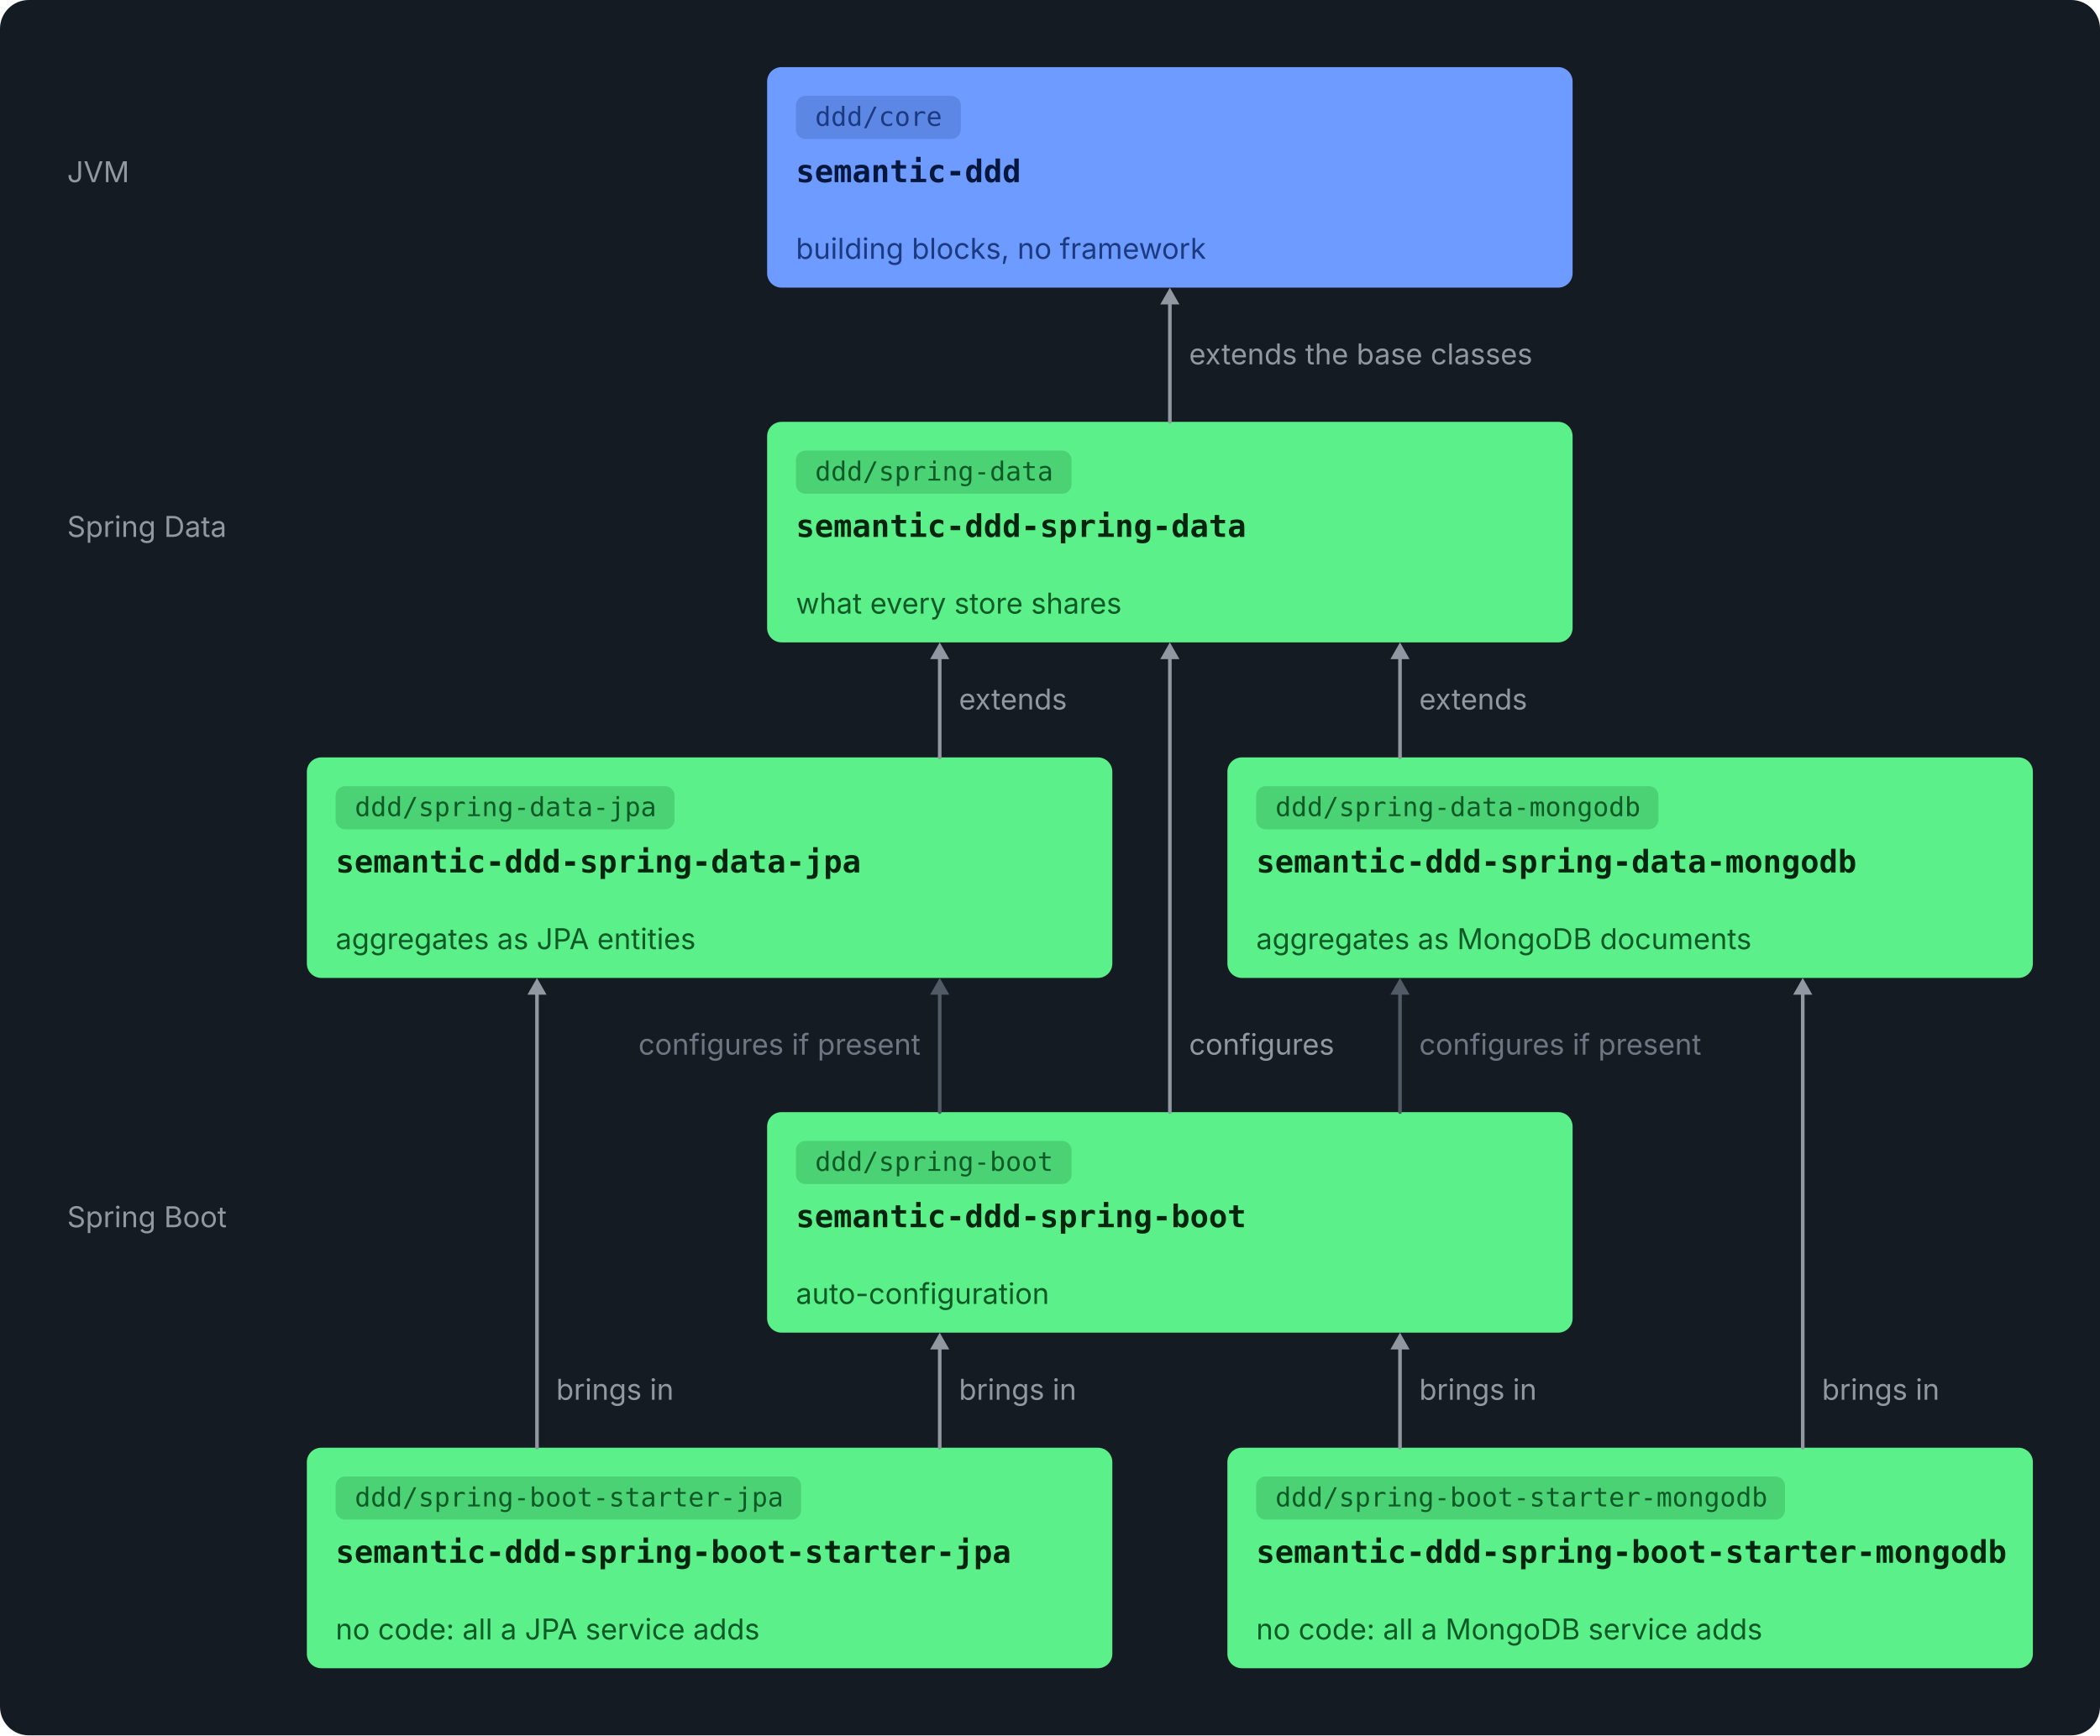
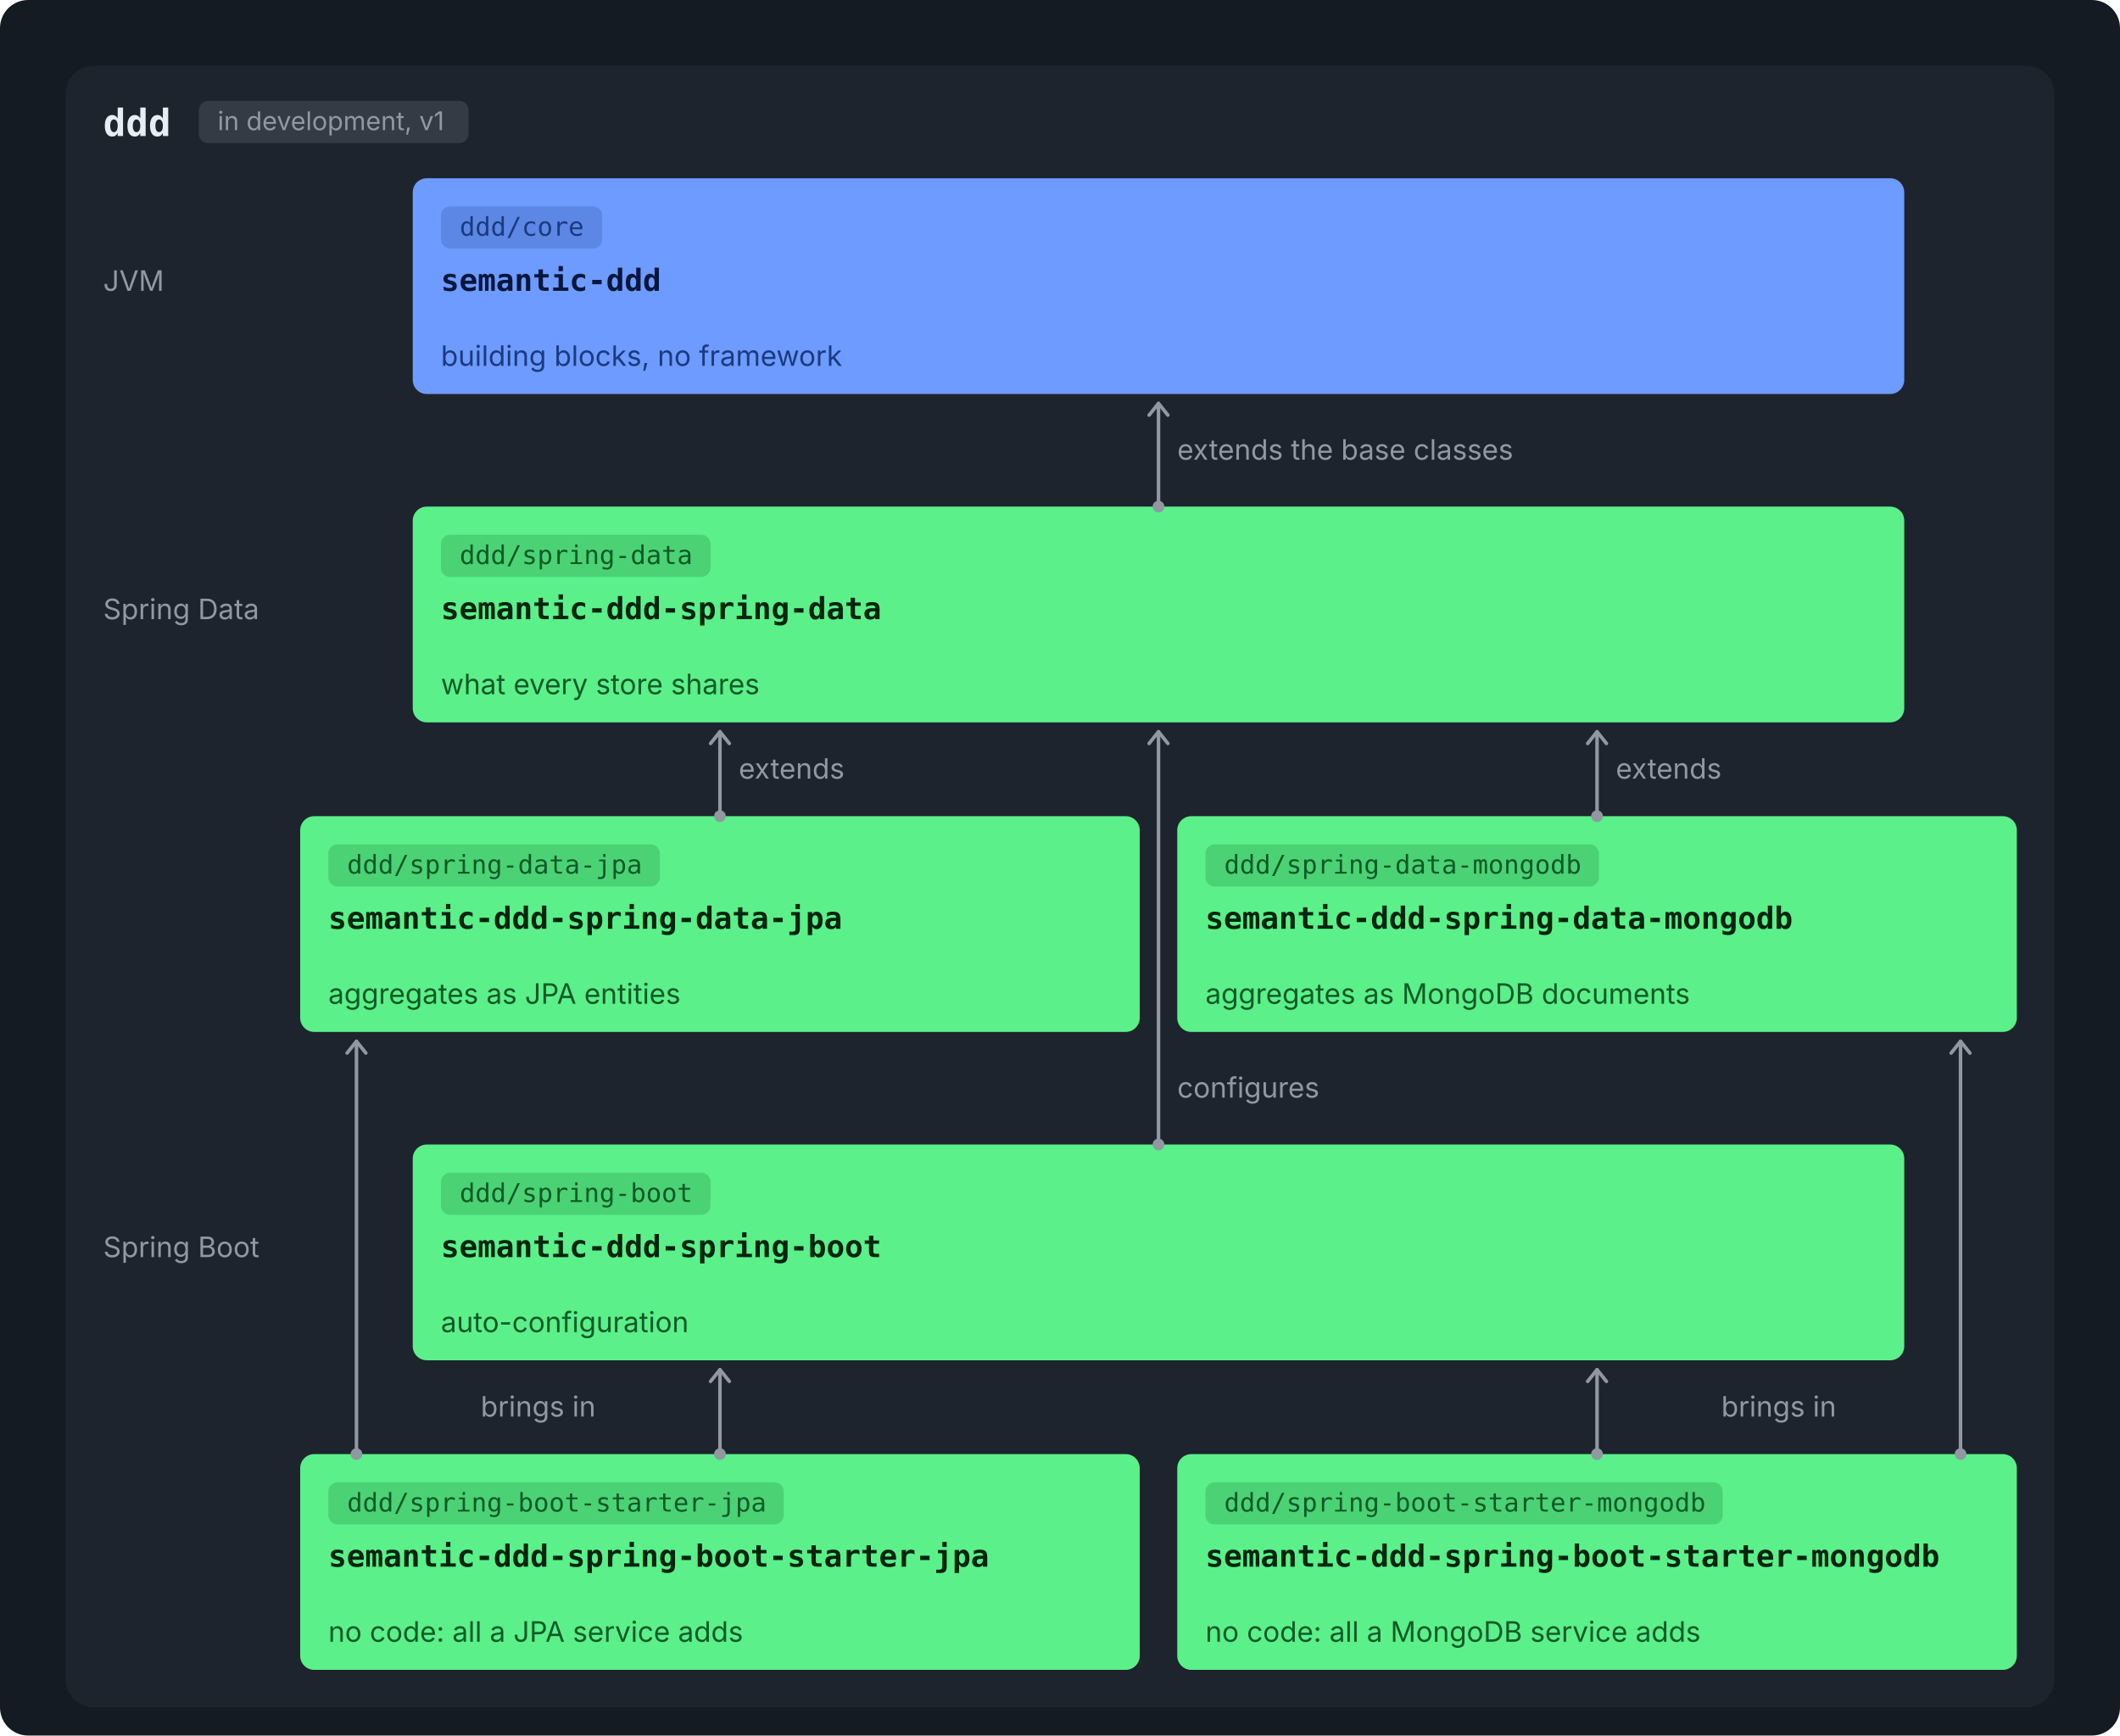
- <svg xmlns="http://www.w3.org/2000/svg" viewBox="0 0 876 724" width="876" height="724" role="img">
-   <rect width="876" height="724" rx="12" fill="#151B23" />
+ <svg xmlns="http://www.w3.org/2000/svg" viewBox="0 0 904 740" width="904" height="740" role="img">
+   <rect width="904" height="740" rx="12" fill="#151B23" />
  <g transform="translate(12,12)">
-     <text x="16.0" y="64.0" font-family="-apple-system, BlinkMacSystemFont, 'Segoe UI', Inter, Helvetica, Arial, sans-serif" font-size="12" font-weight="400" fill="#9198A1" text-anchor="start">JVM</text>
-     <text x="16.0" y="212.0" font-family="-apple-system, BlinkMacSystemFont, 'Segoe UI', Inter, Helvetica, Arial, sans-serif" font-size="12" font-weight="400" fill="#9198A1" text-anchor="start">Spring Data</text>
-     <text x="16.0" y="500.0" font-family="-apple-system, BlinkMacSystemFont, 'Segoe UI', Inter, Helvetica, Arial, sans-serif" font-size="12" font-weight="400" fill="#9198A1" text-anchor="start">Spring Boot</text>
-     <rect x="308.0" y="16.0" width="336.0" height="92.0" rx="6" fill="#6E9BFF" />
-     <rect x="320.0" y="28.0" width="68.8" height="18" rx="4" fill="#1B3A80" fill-opacity="0.2" />
-     <text x="328.0" y="40.5" font-family="ui-monospace, SFMono-Regular, 'SF Mono', Menlo, Consolas, monospace" font-size="11" font-weight="400" fill="#1B3A80" text-anchor="start">ddd/core</text>
-     <text x="320.0" y="64.0" font-family="ui-monospace, SFMono-Regular, 'SF Mono', Menlo, Consolas, monospace" font-size="13" font-weight="600" fill="#06173D" text-anchor="start">semantic-ddd</text>
-     <text x="320.0" y="96.0" font-family="-apple-system, BlinkMacSystemFont, 'Segoe UI', Inter, Helvetica, Arial, sans-serif" font-size="12" font-weight="400" fill="#1B3A80" text-anchor="start">building blocks, no framework</text>
-     <rect x="308.0" y="164.0" width="336.0" height="92.0" rx="6" fill="#5BF08A" />
-     <rect x="320.0" y="176.0" width="115.0" height="18" rx="4" fill="#0D5A26" fill-opacity="0.2" />
-     <text x="328.0" y="188.5" font-family="ui-monospace, SFMono-Regular, 'SF Mono', Menlo, Consolas, monospace" font-size="11" font-weight="400" fill="#0D5A26" text-anchor="start">ddd/spring-data</text>
-     <text x="320.0" y="212.0" font-family="ui-monospace, SFMono-Regular, 'SF Mono', Menlo, Consolas, monospace" font-size="13" font-weight="600" fill="#03240E" text-anchor="start">semantic-ddd-spring-data</text>
-     <text x="320.0" y="244.0" font-family="-apple-system, BlinkMacSystemFont, 'Segoe UI', Inter, Helvetica, Arial, sans-serif" font-size="12" font-weight="400" fill="#0D5A26" text-anchor="start">what every store shares</text>
-     <rect x="116.0" y="304.0" width="336.0" height="92.0" rx="6" fill="#5BF08A" />
-     <rect x="128.0" y="316.0" width="141.4" height="18" rx="4" fill="#0D5A26" fill-opacity="0.2" />
-     <text x="136.0" y="328.5" font-family="ui-monospace, SFMono-Regular, 'SF Mono', Menlo, Consolas, monospace" font-size="11" font-weight="400" fill="#0D5A26" text-anchor="start">ddd/spring-data-jpa</text>
-     <text x="128.0" y="352.0" font-family="ui-monospace, SFMono-Regular, 'SF Mono', Menlo, Consolas, monospace" font-size="13" font-weight="600" fill="#03240E" text-anchor="start">semantic-ddd-spring-data-jpa</text>
-     <text x="128.0" y="384.0" font-family="-apple-system, BlinkMacSystemFont, 'Segoe UI', Inter, Helvetica, Arial, sans-serif" font-size="12" font-weight="400" fill="#0D5A26" text-anchor="start">aggregates as JPA entities</text>
-     <rect x="500.0" y="304.0" width="336.0" height="92.0" rx="6" fill="#5BF08A" />
-     <rect x="512.0" y="316.0" width="167.8" height="18" rx="4" fill="#0D5A26" fill-opacity="0.2" />
-     <text x="520.0" y="328.5" font-family="ui-monospace, SFMono-Regular, 'SF Mono', Menlo, Consolas, monospace" font-size="11" font-weight="400" fill="#0D5A26" text-anchor="start">ddd/spring-data-mongodb</text>
-     <text x="512.0" y="352.0" font-family="ui-monospace, SFMono-Regular, 'SF Mono', Menlo, Consolas, monospace" font-size="13" font-weight="600" fill="#03240E" text-anchor="start">semantic-ddd-spring-data-mongodb</text>
-     <text x="512.0" y="384.0" font-family="-apple-system, BlinkMacSystemFont, 'Segoe UI', Inter, Helvetica, Arial, sans-serif" font-size="12" font-weight="400" fill="#0D5A26" text-anchor="start">aggregates as MongoDB documents</text>
-     <rect x="308.0" y="452.0" width="336.0" height="92.0" rx="6" fill="#5BF08A" />
-     <rect x="320.0" y="464.0" width="115.0" height="18" rx="4" fill="#0D5A26" fill-opacity="0.2" />
-     <text x="328.0" y="476.5" font-family="ui-monospace, SFMono-Regular, 'SF Mono', Menlo, Consolas, monospace" font-size="11" font-weight="400" fill="#0D5A26" text-anchor="start">ddd/spring-boot</text>
-     <text x="320.0" y="500.0" font-family="ui-monospace, SFMono-Regular, 'SF Mono', Menlo, Consolas, monospace" font-size="13" font-weight="600" fill="#03240E" text-anchor="start">semantic-ddd-spring-boot</text>
-     <text x="320.0" y="532.0" font-family="-apple-system, BlinkMacSystemFont, 'Segoe UI', Inter, Helvetica, Arial, sans-serif" font-size="12" font-weight="400" fill="#0D5A26" text-anchor="start">auto-configuration</text>
-     <rect x="116.0" y="592.0" width="336.0" height="92.0" rx="6" fill="#5BF08A" />
-     <rect x="128.0" y="604.0" width="194.2" height="18" rx="4" fill="#0D5A26" fill-opacity="0.2" />
-     <text x="136.0" y="616.5" font-family="ui-monospace, SFMono-Regular, 'SF Mono', Menlo, Consolas, monospace" font-size="11" font-weight="400" fill="#0D5A26" text-anchor="start">ddd/spring-boot-starter-jpa</text>
-     <text x="128.0" y="640.0" font-family="ui-monospace, SFMono-Regular, 'SF Mono', Menlo, Consolas, monospace" font-size="13" font-weight="600" fill="#03240E" text-anchor="start">semantic-ddd-spring-boot-starter-jpa</text>
-     <text x="128.0" y="672.0" font-family="-apple-system, BlinkMacSystemFont, 'Segoe UI', Inter, Helvetica, Arial, sans-serif" font-size="12" font-weight="400" fill="#0D5A26" text-anchor="start">no code: all a JPA service adds</text>
-     <rect x="500.0" y="592.0" width="336.0" height="92.0" rx="6" fill="#5BF08A" />
-     <rect x="512.0" y="604.0" width="220.6" height="18" rx="4" fill="#0D5A26" fill-opacity="0.2" />
-     <text x="520.0" y="616.5" font-family="ui-monospace, SFMono-Regular, 'SF Mono', Menlo, Consolas, monospace" font-size="11" font-weight="400" fill="#0D5A26" text-anchor="start">ddd/spring-boot-starter-mongodb</text>
-     <text x="512.0" y="640.0" font-family="ui-monospace, SFMono-Regular, 'SF Mono', Menlo, Consolas, monospace" font-size="13" font-weight="600" fill="#03240E" text-anchor="start">semantic-ddd-spring-boot-starter-mongodb</text>
-     <text x="512.0" y="672.0" font-family="-apple-system, BlinkMacSystemFont, 'Segoe UI', Inter, Helvetica, Arial, sans-serif" font-size="12" font-weight="400" fill="#0D5A26" text-anchor="start">no code: all a MongoDB service adds</text>
-     <path d="M476.0,164 L476.0,114" stroke="#9198A1" stroke-width="1.5" fill="none" stroke-linecap="round" stroke-linejoin="round" />
-     <path d="M472.0,115 L476.0,108 L480.0,115 Z" fill="#9198A1" />
-     <path d="M380.0,304 L380.0,262" stroke="#9198A1" stroke-width="1.5" fill="none" stroke-linecap="round" stroke-linejoin="round" />
-     <path d="M376.0,263 L380.0,256 L384.0,263 Z" fill="#9198A1" />
-     <path d="M572.0,304 L572.0,262" stroke="#9198A1" stroke-width="1.5" fill="none" stroke-linecap="round" stroke-linejoin="round" />
-     <path d="M568.0,263 L572.0,256 L576.0,263 Z" fill="#9198A1" />
-     <path d="M476.0,452 L476.0,262" stroke="#9198A1" stroke-width="1.5" fill="none" stroke-linecap="round" stroke-linejoin="round" />
-     <path d="M472.0,263 L476.0,256 L480.0,263 Z" fill="#9198A1" />
-     <path d="M380.0,452 L380.0,402" stroke="#515B66" stroke-width="1.5" fill="none" stroke-linecap="round" stroke-linejoin="round" />
-     <path d="M376.0,403 L380.0,396 L384.0,403 Z" fill="#515B66" />
-     <path d="M572.0,452 L572.0,402" stroke="#515B66" stroke-width="1.5" fill="none" stroke-linecap="round" stroke-linejoin="round" />
-     <path d="M568.0,403 L572.0,396 L576.0,403 Z" fill="#515B66" />
-     <path d="M380.0,592 L380.0,550" stroke="#9198A1" stroke-width="1.5" fill="none" stroke-linecap="round" stroke-linejoin="round" />
-     <path d="M376.0,551 L380.0,544 L384.0,551 Z" fill="#9198A1" />
-     <path d="M572.0,592 L572.0,550" stroke="#9198A1" stroke-width="1.5" fill="none" stroke-linecap="round" stroke-linejoin="round" />
-     <path d="M568.0,551 L572.0,544 L576.0,551 Z" fill="#9198A1" />
-     <path d="M212.0,592 L212.0,402" stroke="#9198A1" stroke-width="1.5" fill="none" stroke-linecap="round" stroke-linejoin="round" />
-     <path d="M208.0,403 L212.0,396 L216.0,403 Z" fill="#9198A1" />
-     <path d="M740.0,592 L740.0,402" stroke="#9198A1" stroke-width="1.5" fill="none" stroke-linecap="round" stroke-linejoin="round" />
-     <path d="M736.0,403 L740.0,396 L744.0,403 Z" fill="#9198A1" />
-     <text x="484.0" y="140.0" font-family="-apple-system, BlinkMacSystemFont, 'Segoe UI', Inter, Helvetica, Arial, sans-serif" font-size="12" font-weight="400" fill="#9198A1" text-anchor="start">extends the base classes</text>
-     <text x="388.0" y="284.0" font-family="-apple-system, BlinkMacSystemFont, 'Segoe UI', Inter, Helvetica, Arial, sans-serif" font-size="12" font-weight="400" fill="#9198A1" text-anchor="start">extends</text>
-     <text x="580.0" y="284.0" font-family="-apple-system, BlinkMacSystemFont, 'Segoe UI', Inter, Helvetica, Arial, sans-serif" font-size="12" font-weight="400" fill="#9198A1" text-anchor="start">extends</text>
-     <text x="372.0" y="428.0" font-family="-apple-system, BlinkMacSystemFont, 'Segoe UI', Inter, Helvetica, Arial, sans-serif" font-size="12" font-weight="400" fill="#6E7681" text-anchor="end">configures if present</text>
-     <text x="484.0" y="428.0" font-family="-apple-system, BlinkMacSystemFont, 'Segoe UI', Inter, Helvetica, Arial, sans-serif" font-size="12" font-weight="400" fill="#9198A1" text-anchor="start">configures</text>
-     <text x="580.0" y="428.0" font-family="-apple-system, BlinkMacSystemFont, 'Segoe UI', Inter, Helvetica, Arial, sans-serif" font-size="12" font-weight="400" fill="#6E7681" text-anchor="start">configures if present</text>
-     <text x="220.0" y="572.0" font-family="-apple-system, BlinkMacSystemFont, 'Segoe UI', Inter, Helvetica, Arial, sans-serif" font-size="12" font-weight="400" fill="#9198A1" text-anchor="start">brings in</text>
-     <text x="388.0" y="572.0" font-family="-apple-system, BlinkMacSystemFont, 'Segoe UI', Inter, Helvetica, Arial, sans-serif" font-size="12" font-weight="400" fill="#9198A1" text-anchor="start">brings in</text>
-     <text x="580.0" y="572.0" font-family="-apple-system, BlinkMacSystemFont, 'Segoe UI', Inter, Helvetica, Arial, sans-serif" font-size="12" font-weight="400" fill="#9198A1" text-anchor="start">brings in</text>
-     <text x="748.0" y="572.0" font-family="-apple-system, BlinkMacSystemFont, 'Segoe UI', Inter, Helvetica, Arial, sans-serif" font-size="12" font-weight="400" fill="#9198A1" text-anchor="start">brings in</text>
+     <rect x="16.0" y="16.0" width="848.0" height="700.0" rx="12" fill="#1D242D" />
+     <text x="32.0" y="46.0" font-family="ui-monospace, SFMono-Regular, 'SF Mono', Menlo, Consolas, monospace" font-size="16" font-weight="600" fill="#E6EDF3" text-anchor="start">ddd</text>
+     <rect x="72.8" y="31.0" width="115.0" height="18" rx="4" fill="#9198A1" fill-opacity="0.2" />
+     <text x="80.8" y="43.5" font-family="-apple-system, BlinkMacSystemFont, 'Segoe UI', Inter, Helvetica, Arial, sans-serif" font-size="11" font-weight="400" fill="#9198A1" text-anchor="start">in development, v1</text>
+     <text x="32.0" y="112.0" font-family="-apple-system, BlinkMacSystemFont, 'Segoe UI', Inter, Helvetica, Arial, sans-serif" font-size="12" font-weight="400" fill="#9198A1" text-anchor="start">JVM</text>
+     <text x="32.0" y="252.0" font-family="-apple-system, BlinkMacSystemFont, 'Segoe UI', Inter, Helvetica, Arial, sans-serif" font-size="12" font-weight="400" fill="#9198A1" text-anchor="start">Spring Data</text>
+     <text x="32.0" y="524.0" font-family="-apple-system, BlinkMacSystemFont, 'Segoe UI', Inter, Helvetica, Arial, sans-serif" font-size="12" font-weight="400" fill="#9198A1" text-anchor="start">Spring Boot</text>
+     <rect x="164.0" y="64.0" width="636.0" height="92.0" rx="6" fill="#6E9BFF" />
+     <rect x="176.0" y="76.0" width="68.8" height="18" rx="4" fill="#1B3A80" fill-opacity="0.2" />
+     <text x="184.0" y="88.5" font-family="ui-monospace, SFMono-Regular, 'SF Mono', Menlo, Consolas, monospace" font-size="11" font-weight="400" fill="#1B3A80" text-anchor="start">ddd/core</text>
+     <text x="176.0" y="112.0" font-family="ui-monospace, SFMono-Regular, 'SF Mono', Menlo, Consolas, monospace" font-size="13" font-weight="600" fill="#06173D" text-anchor="start">semantic-ddd</text>
+     <text x="176.0" y="144.0" font-family="-apple-system, BlinkMacSystemFont, 'Segoe UI', Inter, Helvetica, Arial, sans-serif" font-size="12" font-weight="400" fill="#1B3A80" text-anchor="start">building blocks, no framework</text>
+     <rect x="164.0" y="204.0" width="636.0" height="92.0" rx="6" fill="#5BF08A" />
+     <rect x="176.0" y="216.0" width="115.0" height="18" rx="4" fill="#0D5A26" fill-opacity="0.2" />
+     <text x="184.0" y="228.5" font-family="ui-monospace, SFMono-Regular, 'SF Mono', Menlo, Consolas, monospace" font-size="11" font-weight="400" fill="#0D5A26" text-anchor="start">ddd/spring-data</text>
+     <text x="176.0" y="252.0" font-family="ui-monospace, SFMono-Regular, 'SF Mono', Menlo, Consolas, monospace" font-size="13" font-weight="600" fill="#03240E" text-anchor="start">semantic-ddd-spring-data</text>
+     <text x="176.0" y="284.0" font-family="-apple-system, BlinkMacSystemFont, 'Segoe UI', Inter, Helvetica, Arial, sans-serif" font-size="12" font-weight="400" fill="#0D5A26" text-anchor="start">what every store shares</text>
+     <rect x="116.0" y="336.0" width="358.0" height="92.0" rx="6" fill="#5BF08A" />
+     <rect x="128.0" y="348.0" width="141.4" height="18" rx="4" fill="#0D5A26" fill-opacity="0.2" />
+     <text x="136.0" y="360.5" font-family="ui-monospace, SFMono-Regular, 'SF Mono', Menlo, Consolas, monospace" font-size="11" font-weight="400" fill="#0D5A26" text-anchor="start">ddd/spring-data-jpa</text>
+     <text x="128.0" y="384.0" font-family="ui-monospace, SFMono-Regular, 'SF Mono', Menlo, Consolas, monospace" font-size="13" font-weight="600" fill="#03240E" text-anchor="start">semantic-ddd-spring-data-jpa</text>
+     <text x="128.0" y="416.0" font-family="-apple-system, BlinkMacSystemFont, 'Segoe UI', Inter, Helvetica, Arial, sans-serif" font-size="12" font-weight="400" fill="#0D5A26" text-anchor="start">aggregates as JPA entities</text>
+     <rect x="490.0" y="336.0" width="358.0" height="92.0" rx="6" fill="#5BF08A" />
+     <rect x="502.0" y="348.0" width="167.8" height="18" rx="4" fill="#0D5A26" fill-opacity="0.2" />
+     <text x="510.0" y="360.5" font-family="ui-monospace, SFMono-Regular, 'SF Mono', Menlo, Consolas, monospace" font-size="11" font-weight="400" fill="#0D5A26" text-anchor="start">ddd/spring-data-mongodb</text>
+     <text x="502.0" y="384.0" font-family="ui-monospace, SFMono-Regular, 'SF Mono', Menlo, Consolas, monospace" font-size="13" font-weight="600" fill="#03240E" text-anchor="start">semantic-ddd-spring-data-mongodb</text>
+     <text x="502.0" y="416.0" font-family="-apple-system, BlinkMacSystemFont, 'Segoe UI', Inter, Helvetica, Arial, sans-serif" font-size="12" font-weight="400" fill="#0D5A26" text-anchor="start">aggregates as MongoDB documents</text>
+     <rect x="164.0" y="476.0" width="636.0" height="92.0" rx="6" fill="#5BF08A" />
+     <rect x="176.0" y="488.0" width="115.0" height="18" rx="4" fill="#0D5A26" fill-opacity="0.2" />
+     <text x="184.0" y="500.5" font-family="ui-monospace, SFMono-Regular, 'SF Mono', Menlo, Consolas, monospace" font-size="11" font-weight="400" fill="#0D5A26" text-anchor="start">ddd/spring-boot</text>
+     <text x="176.0" y="524.0" font-family="ui-monospace, SFMono-Regular, 'SF Mono', Menlo, Consolas, monospace" font-size="13" font-weight="600" fill="#03240E" text-anchor="start">semantic-ddd-spring-boot</text>
+     <text x="176.0" y="556.0" font-family="-apple-system, BlinkMacSystemFont, 'Segoe UI', Inter, Helvetica, Arial, sans-serif" font-size="12" font-weight="400" fill="#0D5A26" text-anchor="start">auto-configuration</text>
+     <rect x="116.0" y="608.0" width="358.0" height="92.0" rx="6" fill="#5BF08A" />
+     <rect x="128.0" y="620.0" width="194.2" height="18" rx="4" fill="#0D5A26" fill-opacity="0.2" />
+     <text x="136.0" y="632.5" font-family="ui-monospace, SFMono-Regular, 'SF Mono', Menlo, Consolas, monospace" font-size="11" font-weight="400" fill="#0D5A26" text-anchor="start">ddd/spring-boot-starter-jpa</text>
+     <text x="128.0" y="656.0" font-family="ui-monospace, SFMono-Regular, 'SF Mono', Menlo, Consolas, monospace" font-size="13" font-weight="600" fill="#03240E" text-anchor="start">semantic-ddd-spring-boot-starter-jpa</text>
+     <text x="128.0" y="688.0" font-family="-apple-system, BlinkMacSystemFont, 'Segoe UI', Inter, Helvetica, Arial, sans-serif" font-size="12" font-weight="400" fill="#0D5A26" text-anchor="start">no code: all a JPA service adds</text>
+     <rect x="490.0" y="608.0" width="358.0" height="92.0" rx="6" fill="#5BF08A" />
+     <rect x="502.0" y="620.0" width="220.6" height="18" rx="4" fill="#0D5A26" fill-opacity="0.2" />
+     <text x="510.0" y="632.5" font-family="ui-monospace, SFMono-Regular, 'SF Mono', Menlo, Consolas, monospace" font-size="11" font-weight="400" fill="#0D5A26" text-anchor="start">ddd/spring-boot-starter-mongodb</text>
+     <text x="502.0" y="656.0" font-family="ui-monospace, SFMono-Regular, 'SF Mono', Menlo, Consolas, monospace" font-size="13" font-weight="600" fill="#03240E" text-anchor="start">semantic-ddd-spring-boot-starter-mongodb</text>
+     <text x="502.0" y="688.0" font-family="-apple-system, BlinkMacSystemFont, 'Segoe UI', Inter, Helvetica, Arial, sans-serif" font-size="12" font-weight="400" fill="#0D5A26" text-anchor="start">no code: all a MongoDB service adds</text>
+     <circle cx="482.0" cy="204" r="2.5" fill="#9198A1" />
+     <path d="M482.0,204 L482.0,160" stroke="#9198A1" stroke-width="1.5" fill="none" stroke-linecap="round" stroke-linejoin="round" />
+     <path d="M478.0,165 L482.0,160 L486.0,165" stroke="#9198A1" stroke-width="1.5" fill="none" stroke-linecap="round" stroke-linejoin="round" />
+     <circle cx="295.0" cy="336" r="2.5" fill="#9198A1" />
+     <path d="M295.0,336 L295.0,300" stroke="#9198A1" stroke-width="1.5" fill="none" stroke-linecap="round" stroke-linejoin="round" />
+     <path d="M291.0,305 L295.0,300 L299.0,305" stroke="#9198A1" stroke-width="1.5" fill="none" stroke-linecap="round" stroke-linejoin="round" />
+     <circle cx="669.0" cy="336" r="2.5" fill="#9198A1" />
+     <path d="M669.0,336 L669.0,300" stroke="#9198A1" stroke-width="1.5" fill="none" stroke-linecap="round" stroke-linejoin="round" />
+     <path d="M665.0,305 L669.0,300 L673.0,305" stroke="#9198A1" stroke-width="1.5" fill="none" stroke-linecap="round" stroke-linejoin="round" />
+     <circle cx="482.0" cy="476" r="2.5" fill="#9198A1" />
+     <path d="M482.0,476 L482.0,300" stroke="#9198A1" stroke-width="1.5" fill="none" stroke-linecap="round" stroke-linejoin="round" />
+     <path d="M478.0,305 L482.0,300 L486.0,305" stroke="#9198A1" stroke-width="1.5" fill="none" stroke-linecap="round" stroke-linejoin="round" />
+     <circle cx="295.0" cy="608" r="2.5" fill="#9198A1" />
+     <path d="M295.0,608 L295.0,572" stroke="#9198A1" stroke-width="1.5" fill="none" stroke-linecap="round" stroke-linejoin="round" />
+     <path d="M291.0,577 L295.0,572 L299.0,577" stroke="#9198A1" stroke-width="1.5" fill="none" stroke-linecap="round" stroke-linejoin="round" />
+     <circle cx="669.0" cy="608" r="2.5" fill="#9198A1" />
+     <path d="M669.0,608 L669.0,572" stroke="#9198A1" stroke-width="1.5" fill="none" stroke-linecap="round" stroke-linejoin="round" />
+     <path d="M665.0,577 L669.0,572 L673.0,577" stroke="#9198A1" stroke-width="1.5" fill="none" stroke-linecap="round" stroke-linejoin="round" />
+     <circle cx="140.0" cy="608" r="2.5" fill="#9198A1" />
+     <path d="M140.0,608 L140.0,432" stroke="#9198A1" stroke-width="1.5" fill="none" stroke-linecap="round" stroke-linejoin="round" />
+     <path d="M136.0,437 L140.0,432 L144.0,437" stroke="#9198A1" stroke-width="1.5" fill="none" stroke-linecap="round" stroke-linejoin="round" />
+     <circle cx="824.0" cy="608" r="2.5" fill="#9198A1" />
+     <path d="M824.0,608 L824.0,432" stroke="#9198A1" stroke-width="1.5" fill="none" stroke-linecap="round" stroke-linejoin="round" />
+     <path d="M820.0,437 L824.0,432 L828.0,437" stroke="#9198A1" stroke-width="1.5" fill="none" stroke-linecap="round" stroke-linejoin="round" />
+     <text x="490.0" y="184.0" font-family="-apple-system, BlinkMacSystemFont, 'Segoe UI', Inter, Helvetica, Arial, sans-serif" font-size="12" font-weight="400" fill="#9198A1" text-anchor="start">extends the base classes</text>
+     <text x="303.0" y="320.0" font-family="-apple-system, BlinkMacSystemFont, 'Segoe UI', Inter, Helvetica, Arial, sans-serif" font-size="12" font-weight="400" fill="#9198A1" text-anchor="start">extends</text>
+     <text x="677.0" y="320.0" font-family="-apple-system, BlinkMacSystemFont, 'Segoe UI', Inter, Helvetica, Arial, sans-serif" font-size="12" font-weight="400" fill="#9198A1" text-anchor="start">extends</text>
+     <text x="490.0" y="456.0" font-family="-apple-system, BlinkMacSystemFont, 'Segoe UI', Inter, Helvetica, Arial, sans-serif" font-size="12" font-weight="400" fill="#9198A1" text-anchor="start">configures</text>
+     <text x="217.5" y="592.0" font-family="-apple-system, BlinkMacSystemFont, 'Segoe UI', Inter, Helvetica, Arial, sans-serif" font-size="12" font-weight="400" fill="#9198A1" text-anchor="middle">brings in</text>
+     <text x="746.5" y="592.0" font-family="-apple-system, BlinkMacSystemFont, 'Segoe UI', Inter, Helvetica, Arial, sans-serif" font-size="12" font-weight="400" fill="#9198A1" text-anchor="middle">brings in</text>
  </g>
</svg>
